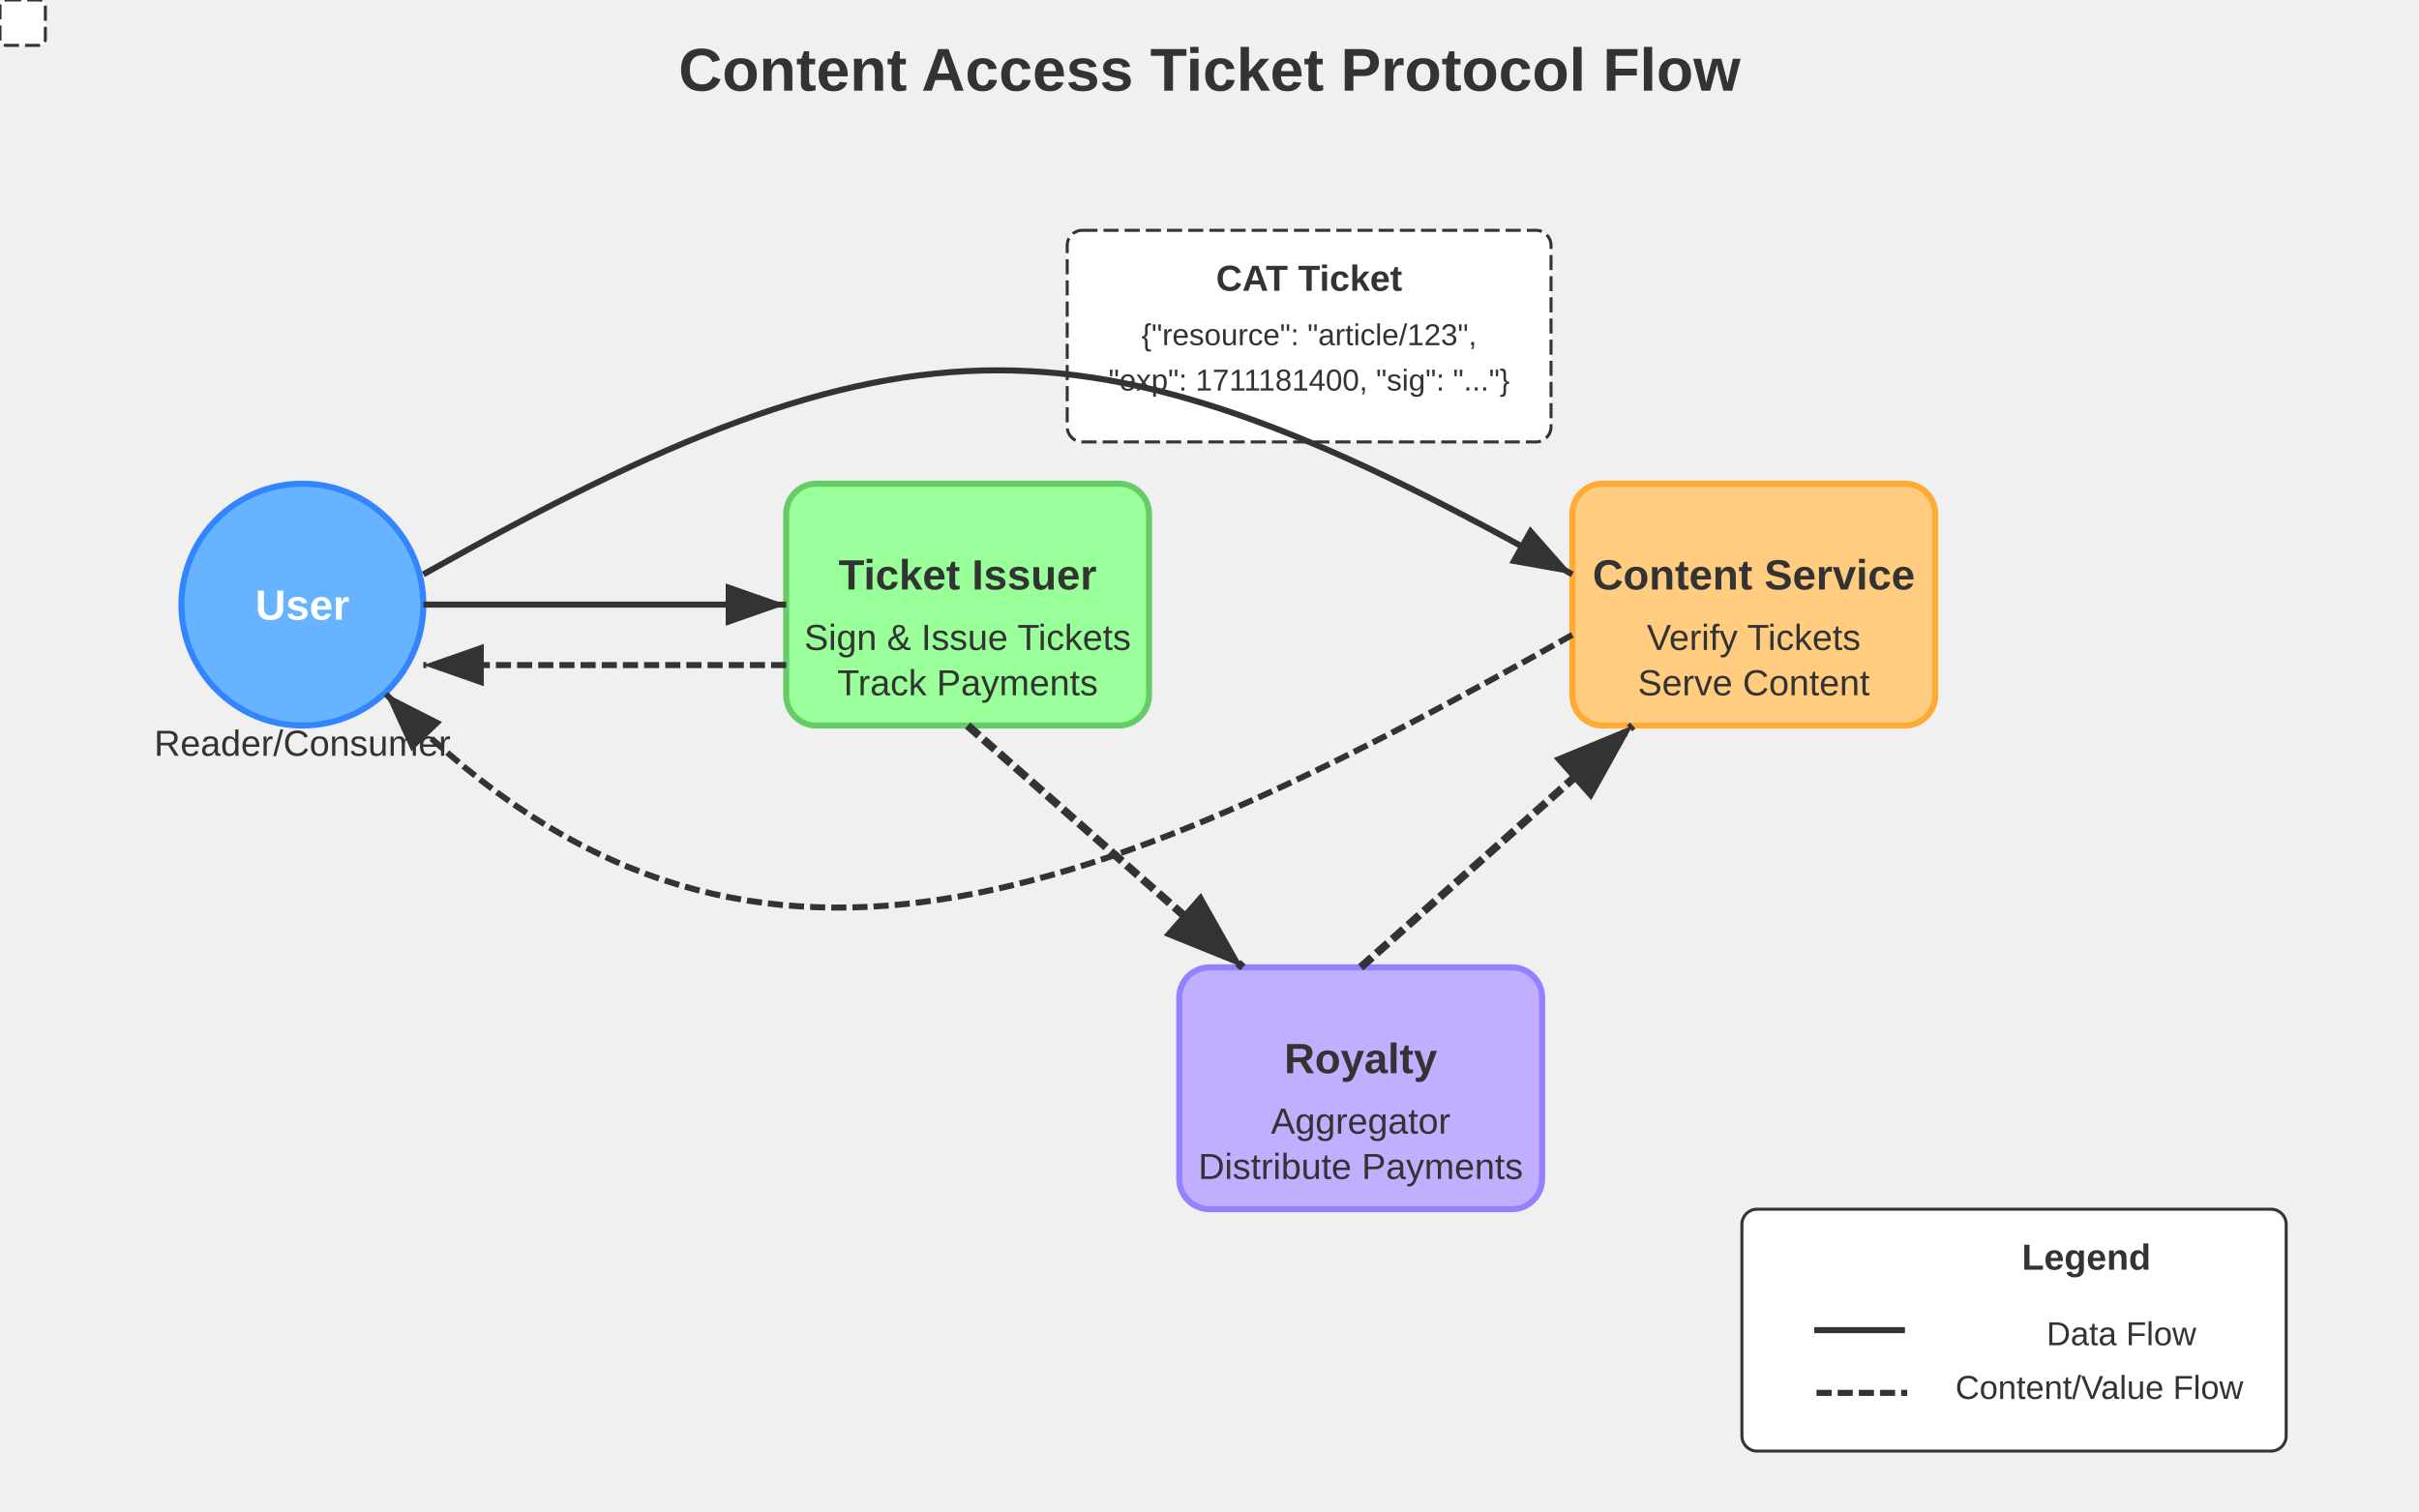
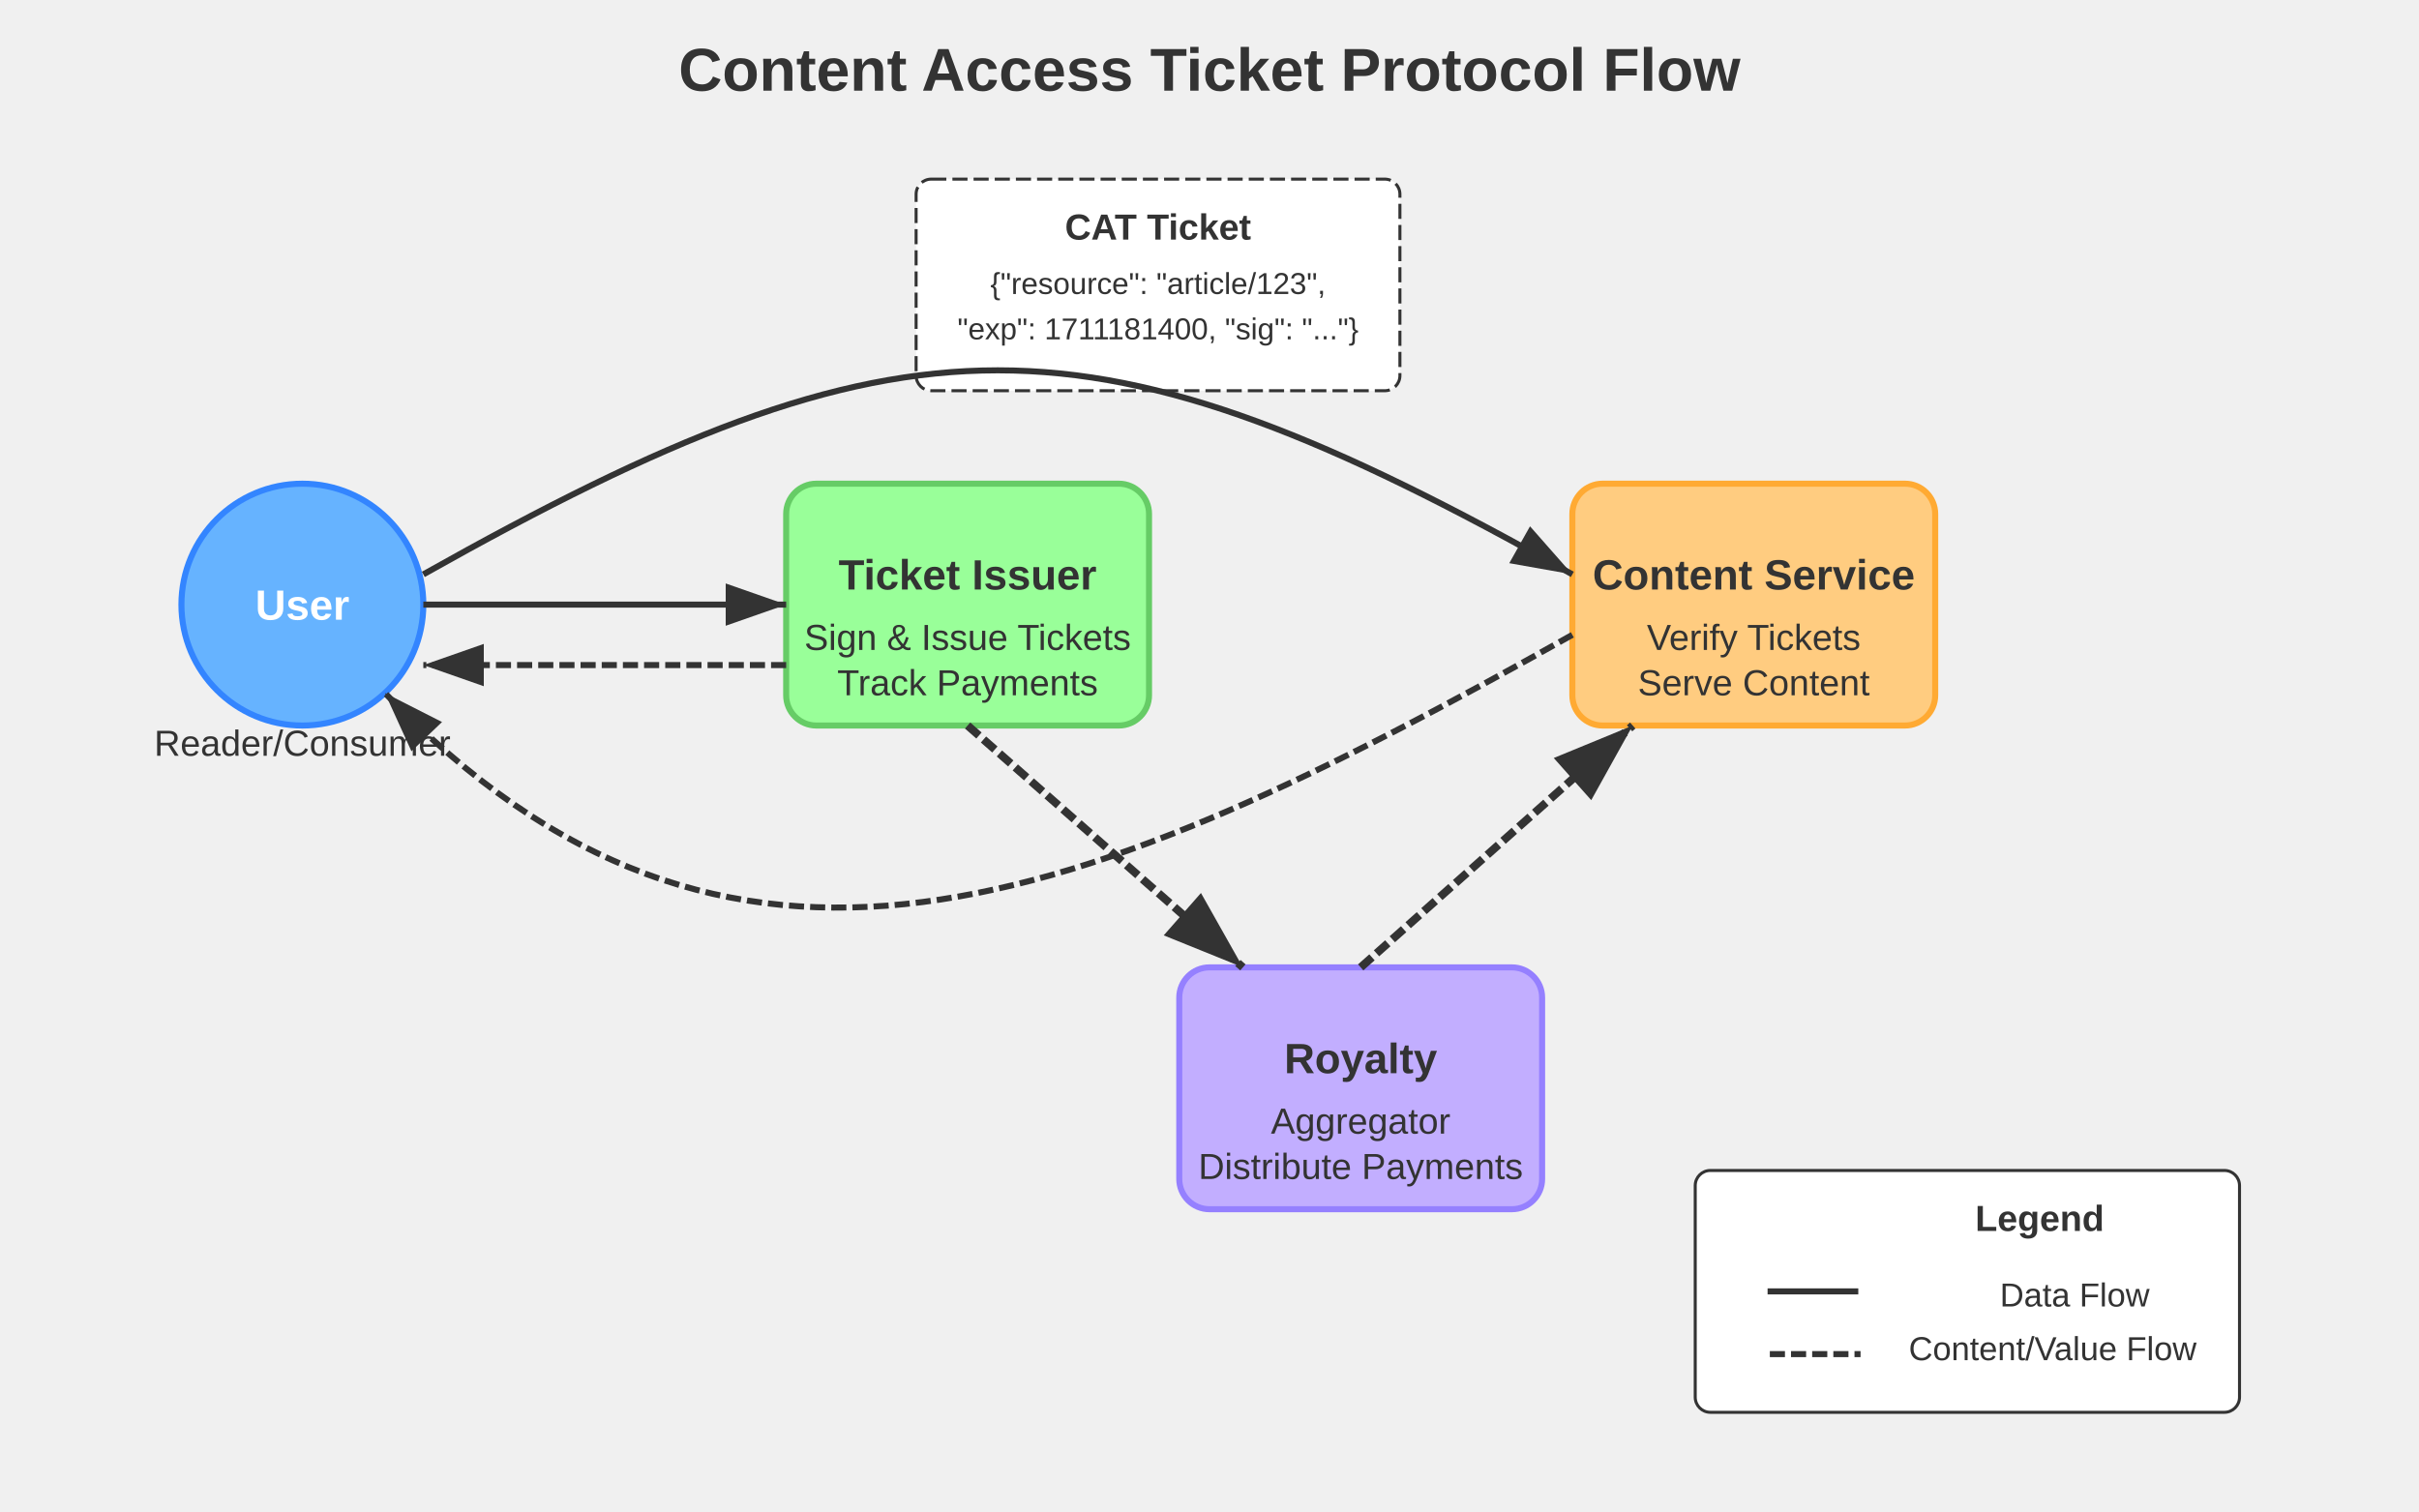
<svg xmlns="http://www.w3.org/2000/svg" width="800" height="500" version="1.1" id="svg25">
  <text x="400" y="30" font-family="Arial" font-size="20" font-weight="bold" text-anchor="middle" fill="#333" id="text1">Content Access Ticket Protocol Flow</text>
  <g id="user">
    <circle cx="100" cy="200" r="40" fill="#66b3ff" stroke="#3385ff" stroke-width="2" id="circle1" />
    <text x="100" y="205" font-family="Arial" font-size="14" font-weight="bold" text-anchor="middle" fill="#fff" id="text2">User</text>
    <text x="100" y="250" font-family="Arial" font-size="12" text-anchor="middle" fill="#333" id="text3">Reader/Consumer</text>
  </g>
  <g id="issuer">
    <rect x="260" y="160" width="120" height="80" rx="10" ry="10" fill="#99ff99" stroke="#66cc66" stroke-width="2" id="rect3" />
    <text x="320" y="195" font-family="Arial" font-size="14" font-weight="bold" text-anchor="middle" fill="#333" id="text4">Ticket Issuer</text>
    <text x="320" y="215" font-family="Arial" font-size="12" text-anchor="middle" fill="#333" id="text5">Sign &amp; Issue Tickets</text>
    <text x="320" y="230" font-family="Arial" font-size="12" text-anchor="middle" fill="#333" id="text6">Track Payments</text>
  </g>
  <g id="content">
    <rect x="520" y="160" width="120" height="80" rx="10" ry="10" fill="#ffcc80" stroke="#ffaa33" stroke-width="2" id="rect6" />
    <text x="580" y="195" font-family="Arial" font-size="14" font-weight="bold" text-anchor="middle" fill="#333" id="text7">Content Service</text>
    <text x="580" y="215" font-family="Arial" font-size="12" text-anchor="middle" fill="#333" id="text8">Verify Tickets</text>
    <text x="580" y="230" font-family="Arial" font-size="12" text-anchor="middle" fill="#333" id="text9">Serve Content</text>
  </g>
  <g id="royalty">
    <rect x="390" y="320" width="120" height="80" rx="10" ry="10" fill="#c2aeff" stroke="#9580ff" stroke-width="2" id="rect9" />
    <text x="450" y="355" font-family="Arial" font-size="14" font-weight="bold" text-anchor="middle" fill="#333" id="text10">Royalty</text>
    <text x="450" y="375" font-family="Arial" font-size="12" text-anchor="middle" fill="#333" id="text11">Aggregator</text>
    <text x="450" y="390" font-family="Arial" font-size="12" text-anchor="middle" fill="#333" id="text12">Distribute Payments</text>
  </g>
-   <g id="ticket" transform="translate(-17.05513,-3.811081)">
+   <g id="ticket" transform="translate(-67.0275,-20.74892)">
    <rect x="370" y="80" width="160" height="70" rx="5" ry="5" fill="#ffffff" stroke="#333333" stroke-width="1" stroke-dasharray="5, 2" id="rect12" />
    <text x="450" y="100" font-family="Arial" font-size="12px" font-weight="bold" text-anchor="middle" fill="#333333" id="text13">CAT Ticket</text>
    <text x="450" y="118" font-family="Arial" font-size="10px" text-anchor="middle" fill="#333333" id="text14">{"resource": "article/123",</text>
    <text x="450" y="133" font-family="Arial" font-size="10px" text-anchor="middle" fill="#333333" id="text15">"exp": 1711181400, "sig": "..."}</text>
  </g>
  <defs id="defs15">
    <marker id="arrowhead" markerWidth="10" markerHeight="7" refX="10" refY="3.5" orient="auto">
      <polygon points="0 0, 10 3.5, 0 7" fill="#333" id="polygon15" />
    </marker>
    <marker id="arrowhead-6" markerWidth="10" markerHeight="7" refX="10" refY="3.5" orient="auto">
      <polygon points="10,3.5 0,7 0,0 " fill="#333333" id="polygon15-7" />
    </marker>
  </defs>
  <g id="flows" style="fill:none">
    <path d="M140,200 L260,200" stroke="#333" stroke-width="2" marker-end="url(#arrowhead)" id="path15" style="fill:none" />
    <text x="200" y="185" font-family="Arial" font-size="11" text-anchor="middle" fill="#333" id="text16" style="fill:none">1. Request + Pay</text>
    <path d="M260,220 L140,220" stroke="#333" stroke-width="2" marker-end="url(#arrowhead)" stroke-dasharray="5,2" id="path16" style="fill:none" />
    <text x="200" y="240" font-family="Arial" font-size="11" text-anchor="middle" fill="#333" id="text17" style="fill:none">2. Signed Ticket</text>
    <path d="M140,190 C300,100 360,100 520,190" stroke="#333" stroke-width="2" marker-end="url(#arrowhead)" id="path17" style="fill:none" />
    <text x="330" y="110" font-family="Arial" font-size="11" text-anchor="middle" fill="#333" id="text18" style="fill:none">3. Present Ticket</text>
    <path d="M 520,210 C 357.175,301.715 240.629,347.572 127.299,229.237" stroke="#333333" stroke-width="2" marker-end="url(#arrowhead)" stroke-dasharray="5, 2" id="path18" style="fill:none" />
    <text x="330" y="300" font-family="Arial" font-size="11" text-anchor="middle" fill="#333" id="text19" style="fill:none">4. Return Content</text>
    <text x="560" y="290" font-family="Arial" font-size="11" text-anchor="middle" fill="#333" id="text20" style="fill:none">5. Log Access</text>
    <path d="m 320,240 91.044,80" stroke="#333333" stroke-width="2.666" marker-end="url(#arrowhead)" stroke-dasharray="5, 2" id="path20" style="fill:none" />
    <text x="320" y="290" font-family="Arial" font-size="11" text-anchor="middle" fill="#333" id="text21" style="fill:none">6. Distribute Royalties</text>
  </g>
-   <g id="legend">
-     <rect x="576.075" y="400" width="180" height="80" rx="5" ry="5" fill="#ffffff" stroke="#333333" stroke-width="1" id="rect21" />
-     <text x="690" y="420" font-family="Arial" font-size="12" font-weight="bold" text-anchor="middle" fill="#333" id="text22">Legend</text>
-     <line x1="600" y1="440" x2="630" y2="440" stroke="#333333" stroke-width="2" id="line22" />
-     <text x="676.822" y="445" font-family="Arial" font-size="11px" fill="#333333" id="text23">Data Flow</text>
-     <line x1="600.748" y1="460.748" x2="630.748" y2="460.748" stroke="#333333" stroke-width="2" stroke-dasharray="5, 2" id="line23" />
-     <text x="646.682" y="462.757" font-family="Arial" font-size="11px" fill="#333333" id="text24">Content/Value Flow</text>
-     <rect x1="610" y1="470" width="15" height="15" rx="2" ry="2" fill="#fff" stroke="#333" stroke-width="1" stroke-dasharray="5,2" id="rect24" />
-   </g>
  <path d="m 450,320 89.969,-80" stroke="#333333" stroke-width="2.666" marker-end="url(#arrowhead-6)" stroke-dasharray="5, 2" id="path20-5" style="fill:none;marker-end:url(#arrowhead-6)" />
+   <rect x="560.64" y="387.182" width="180" height="80" rx="5" ry="5" fill="#ffffff" stroke="#333333" stroke-width="1" id="rect21" />
+   <text x="674.565" y="407.182" font-family="Arial" font-size="12px" font-weight="bold" text-anchor="middle" fill="#333333" id="text22">Legend</text>
+   <line x1="584.565" y1="427.182" x2="614.565" y2="427.182" stroke="#333333" stroke-width="2" id="line22" />
+   <text x="661.388" y="432.182" font-family="Arial" font-size="11px" fill="#333333" id="text23">Data Flow</text>
+   <line x1="585.313" y1="447.93" x2="615.313" y2="447.93" stroke="#333333" stroke-width="2" stroke-dasharray="5, 2" id="line23" />
+   <text x="631.248" y="449.939" font-family="Arial" font-size="11px" fill="#333333" id="text24">Content/Value Flow</text>
</svg>
